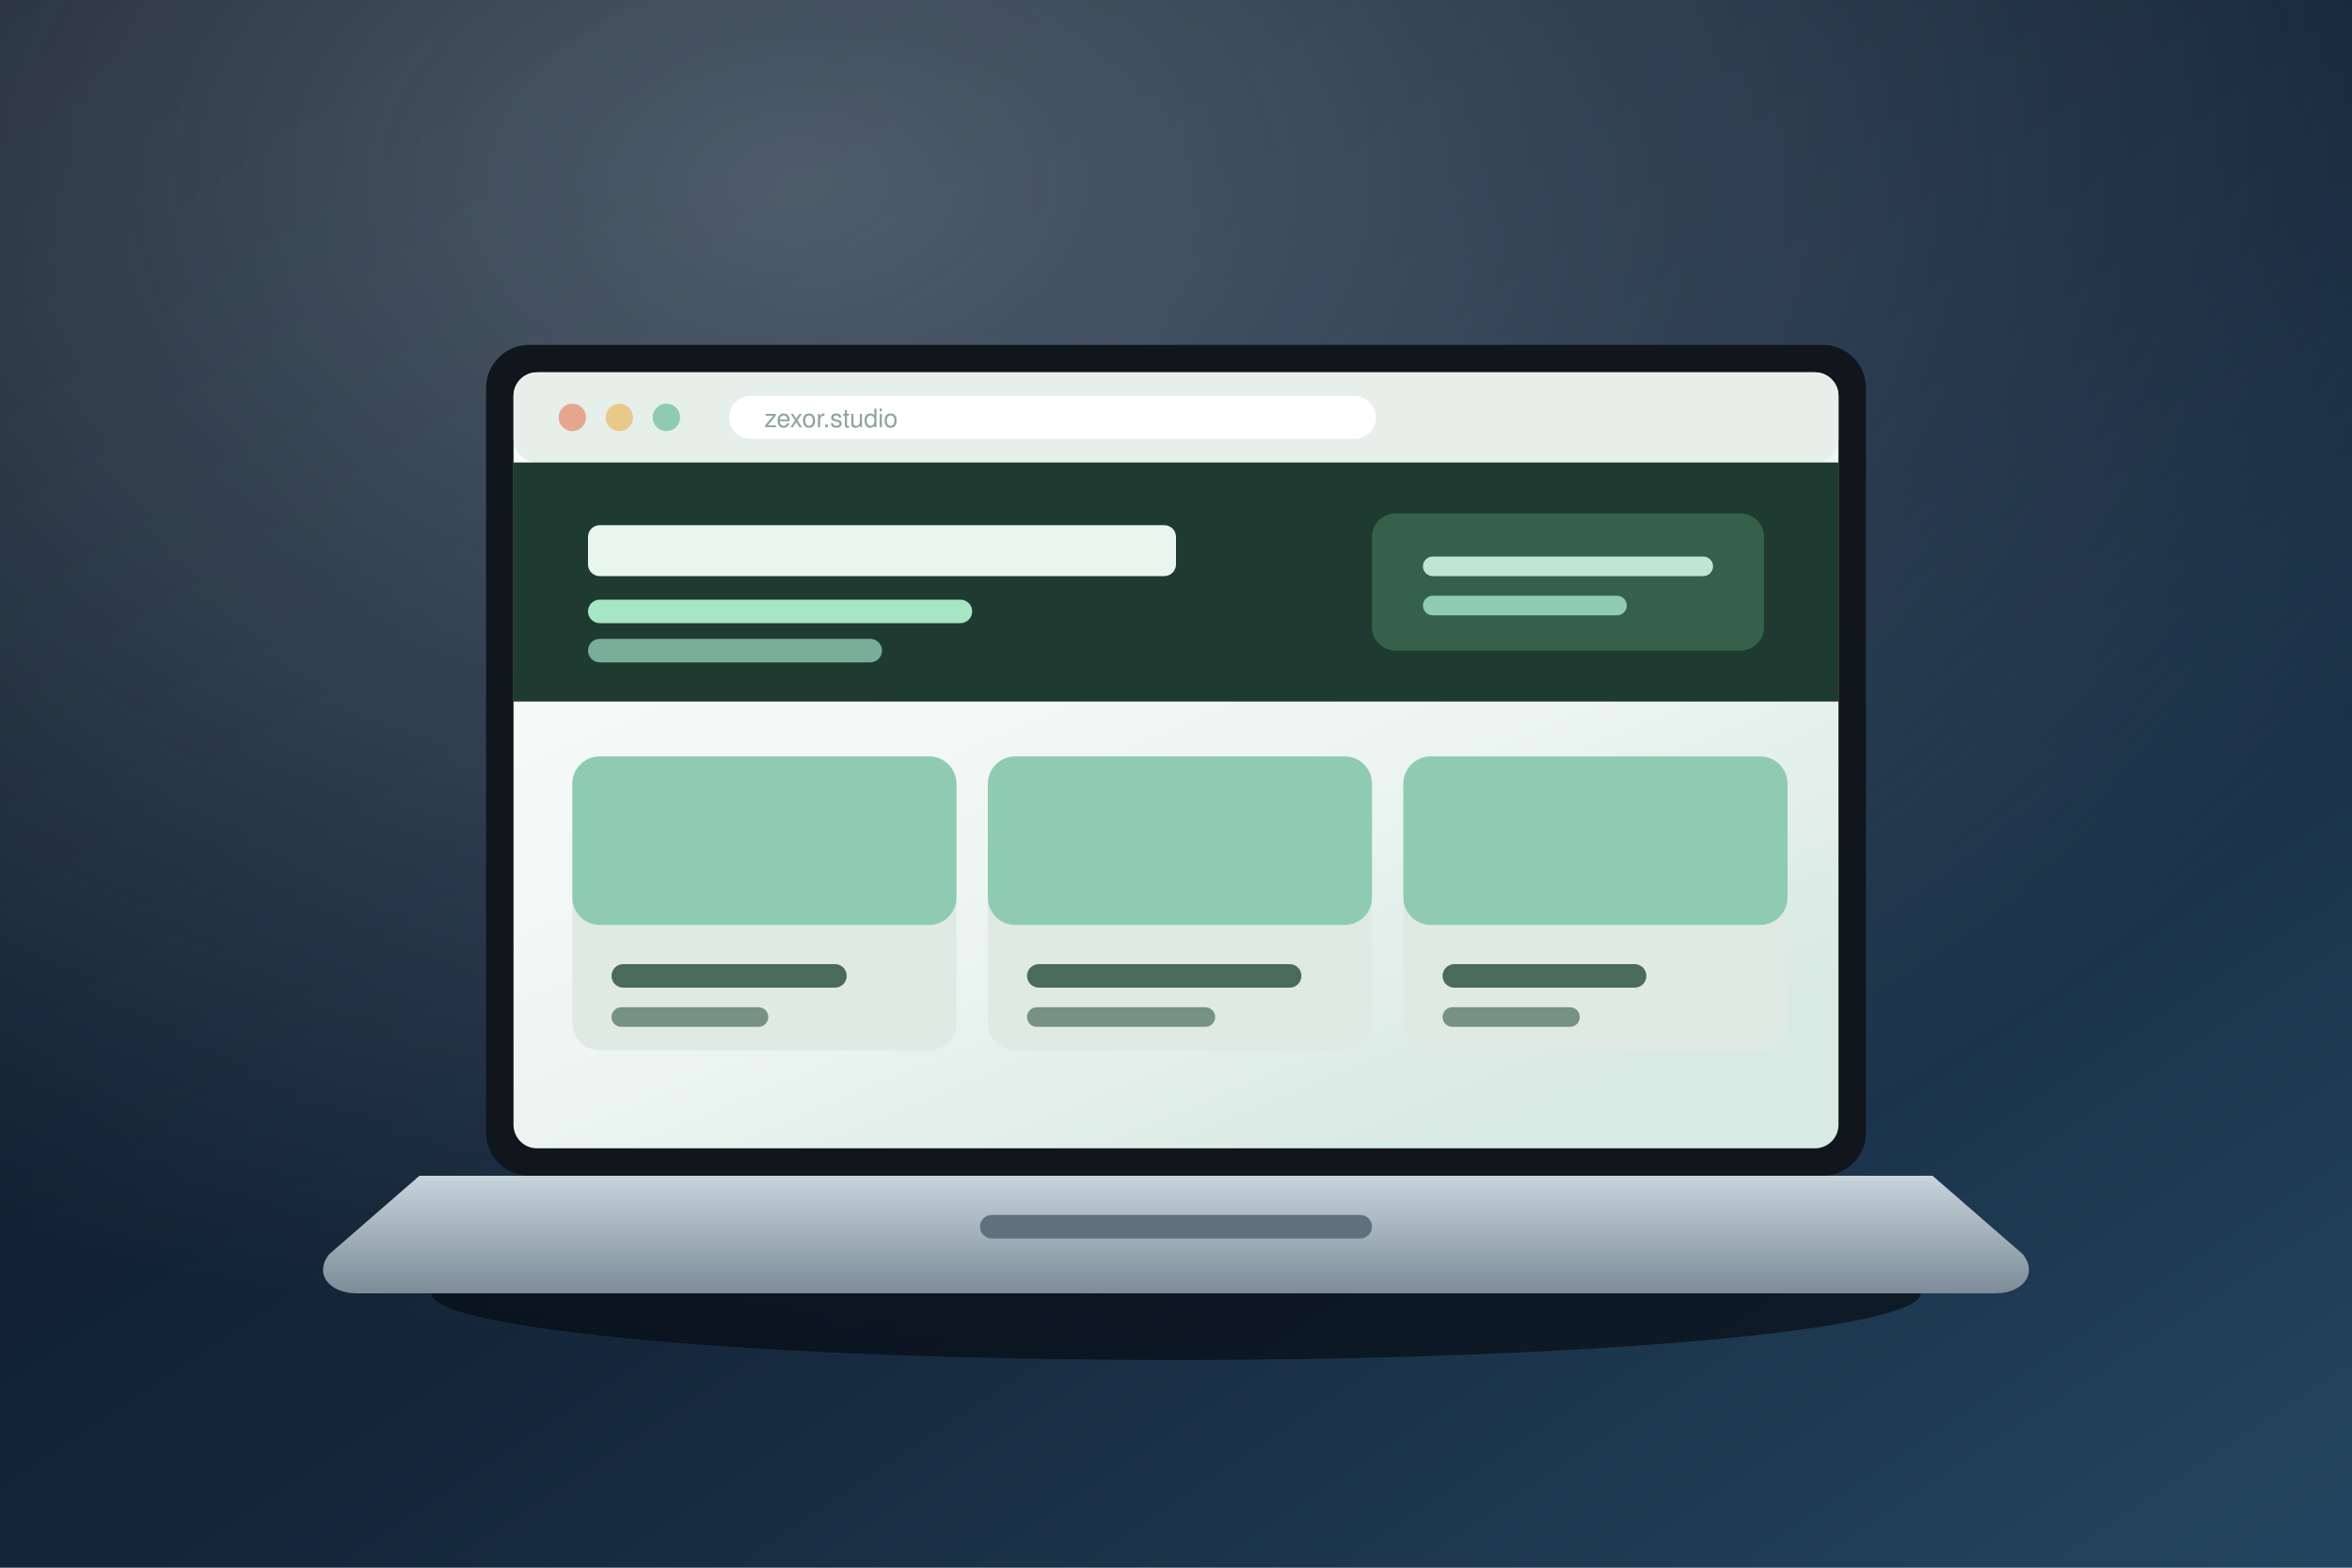
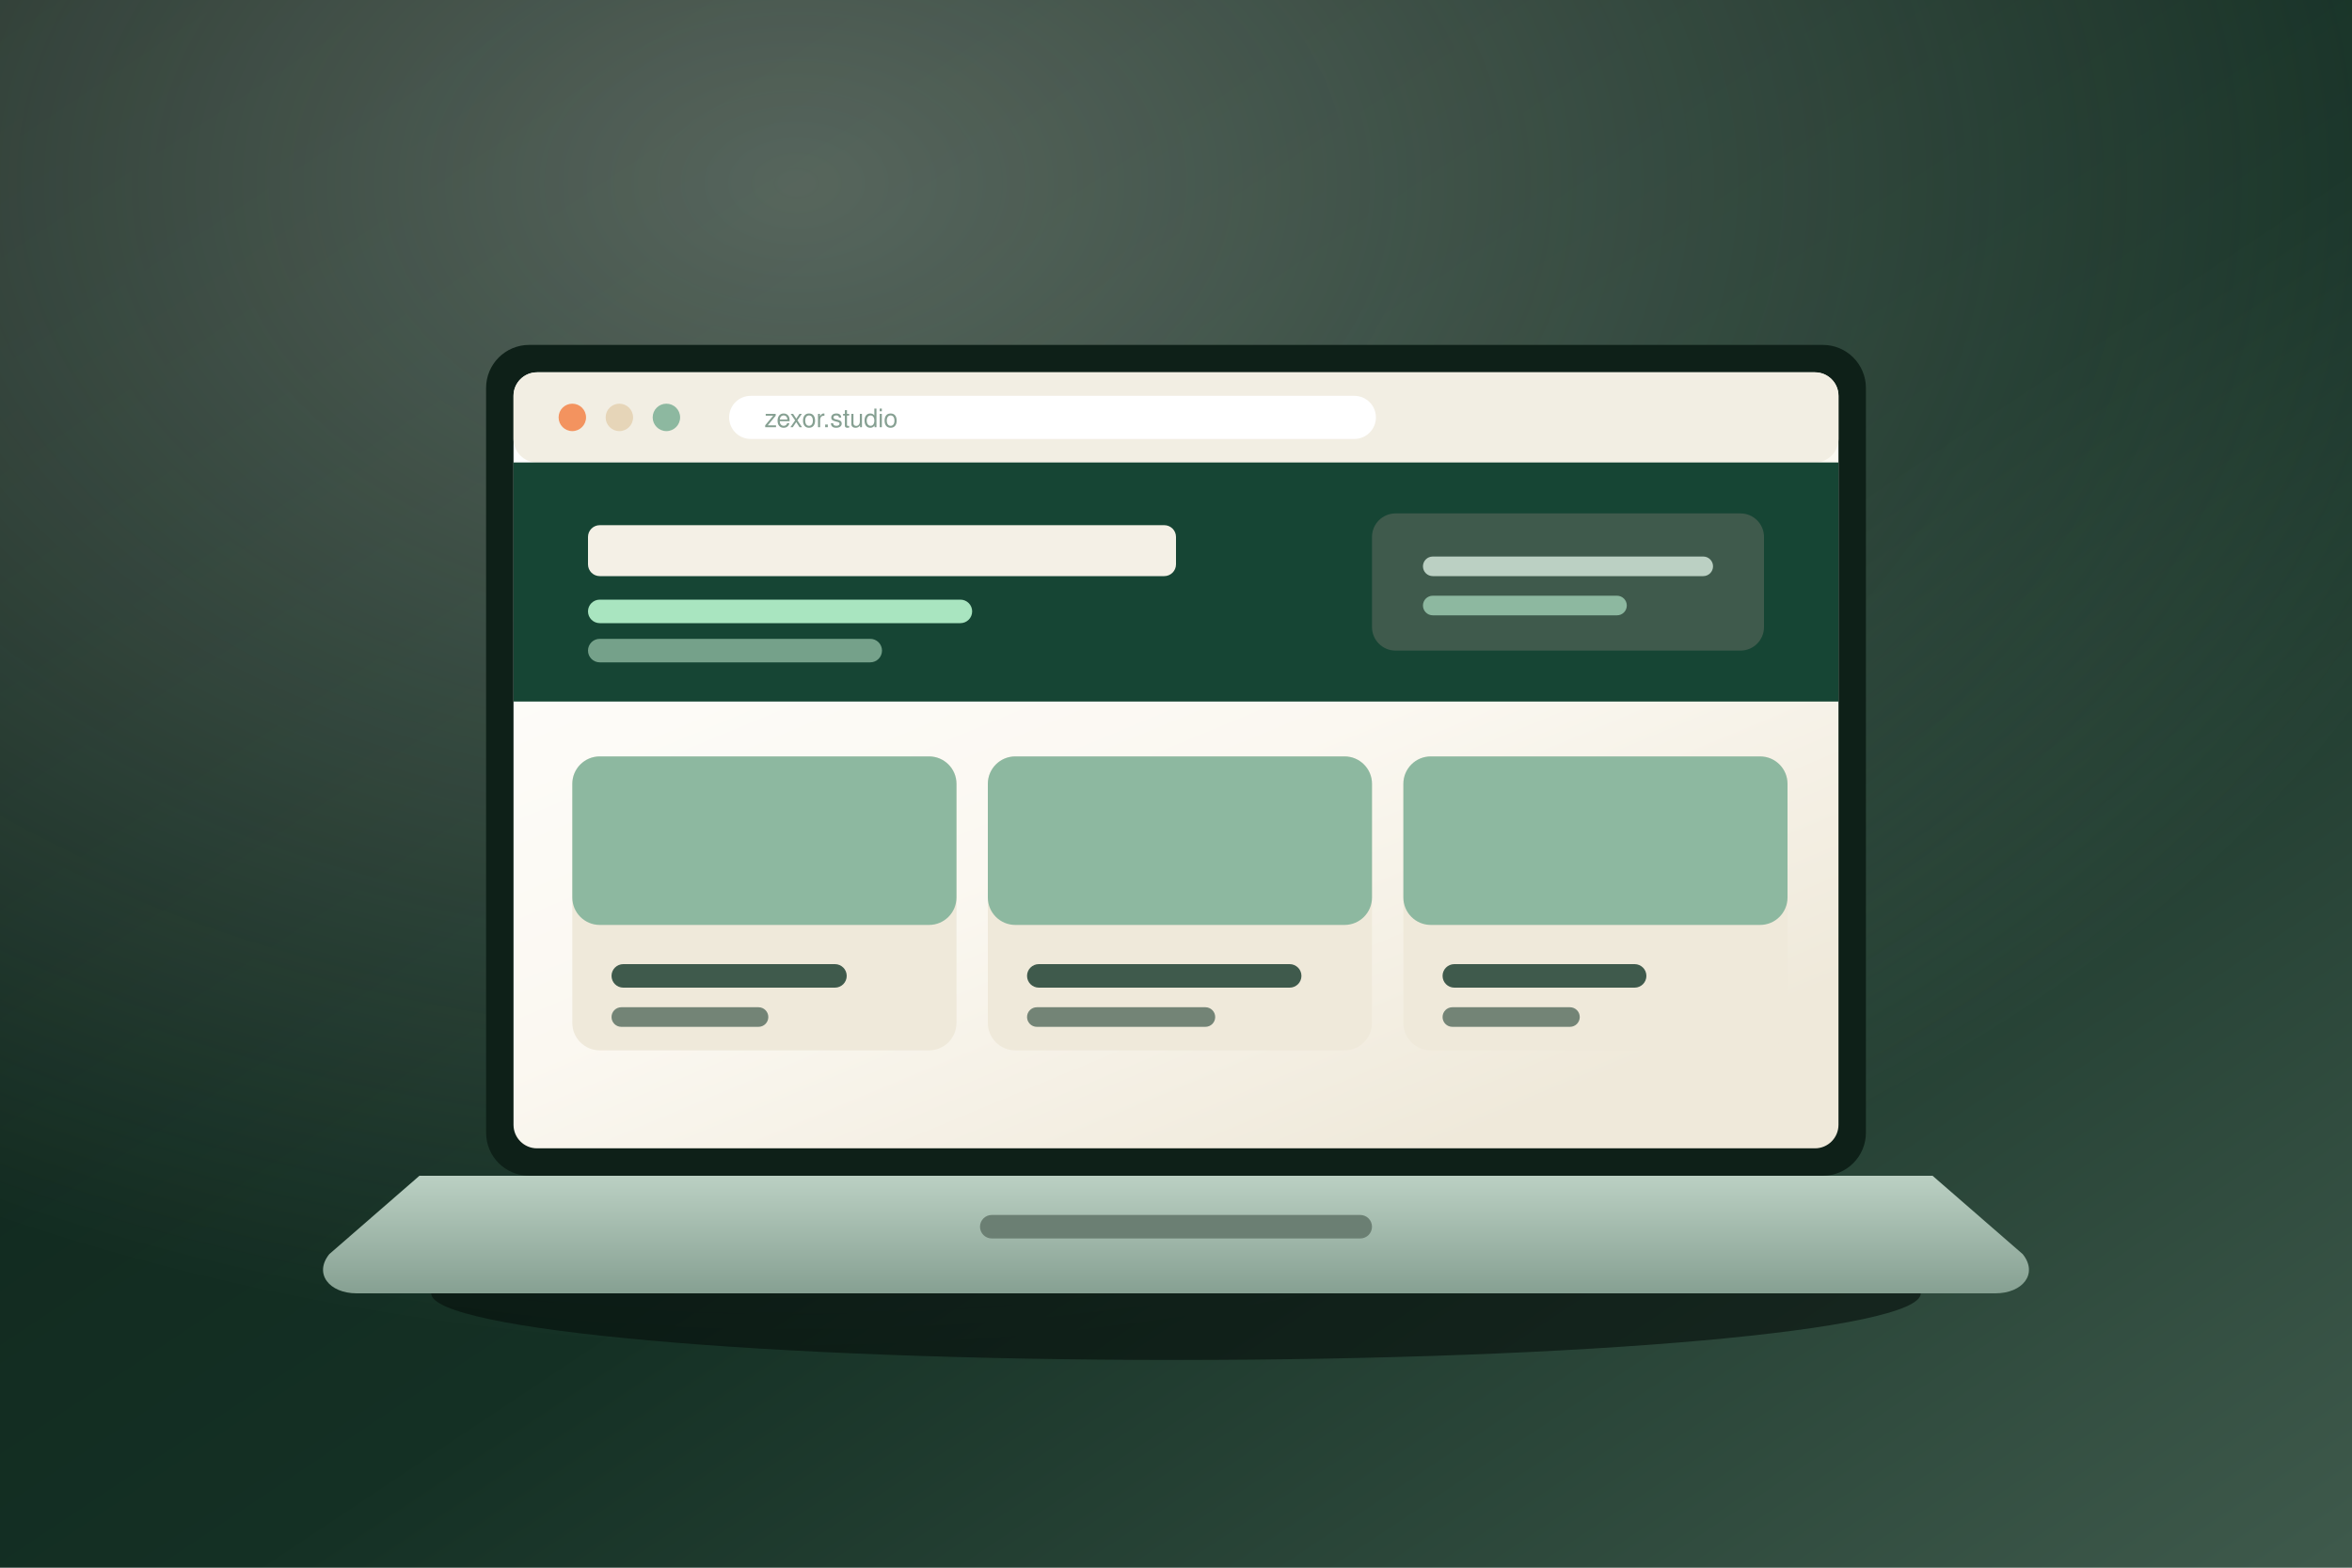
<svg xmlns="http://www.w3.org/2000/svg" viewBox="0 0 1200 800" preserveAspectRatio="xMidYMid slice" role="img" aria-label="Bespoke brand website on a laptop">
  <defs>
    <linearGradient id="w-bg" x1="0" y1="0" x2="1" y2="1">
-       <stop offset="0%" stop-color="#0b1420" />
-       <stop offset="55%" stop-color="#14263a" />
-       <stop offset="100%" stop-color="#244660" />
+       <stop offset="0%" stop-color="#0E2018" />
+       <stop offset="55%" stop-color="#143024" />
+       <stop offset="100%" stop-color="#3F5A4C" />
    </linearGradient>
    <radialGradient id="w-key" cx="34%" cy="12%" r="74%">
-       <stop offset="0%" stop-color="#e2f1ff" stop-opacity="0.3" />
-       <stop offset="100%" stop-color="#e2f1ff" stop-opacity="0" />
+       <stop offset="0%" stop-color="#FBF8F1" stop-opacity="0.3" />
+       <stop offset="100%" stop-color="#FBF8F1" stop-opacity="0" />
    </radialGradient>
    <linearGradient id="w-screen" x1="0" y1="0" x2="0.7" y2="1">
-       <stop offset="0%" stop-color="#fdfefe" />
-       <stop offset="60%" stop-color="#eef6f3" />
-       <stop offset="100%" stop-color="#d9e9e3" />
+       <stop offset="0%" stop-color="#FFFFFF" />
+       <stop offset="60%" stop-color="#FBF8F1" />
+       <stop offset="100%" stop-color="#EFE9DA" />
    </linearGradient>
    <linearGradient id="w-metal" x1="0" y1="0" x2="0" y2="1">
-       <stop offset="0%" stop-color="#c8d4dc" />
-       <stop offset="100%" stop-color="#7d8c98" />
+       <stop offset="0%" stop-color="#BBD0C3" />
+       <stop offset="100%" stop-color="#86A092" />
    </linearGradient>
  </defs>
  <rect width="1200" height="800" fill="url(#w-bg)" />
  <rect width="1200" height="800" fill="url(#w-key)" />
-   <ellipse cx="600" cy="660" rx="380" ry="34" fill="#03070c" opacity="0.6" />
-   <rect x="248" y="176" width="704" height="424" rx="22" fill="#10161c" />
+   <ellipse cx="600" cy="660" rx="380" ry="34" fill="#050E0A" opacity="0.6" />
+   <rect x="248" y="176" width="704" height="424" rx="22" fill="#0E2018" />
  <rect x="262" y="190" width="676" height="396" rx="12" fill="url(#w-screen)" />
-   <rect x="262" y="190" width="676" height="46" rx="12" fill="#e6efe9" />
-   <circle cx="292" cy="213" r="7" fill="#e6a68e" />
-   <circle cx="316" cy="213" r="7" fill="#e8c98a" />
-   <circle cx="340" cy="213" r="7" fill="#8fcbb0" />
-   <rect x="372" y="202" width="330" height="22" rx="11" fill="#ffffff" />
-   <text x="390" y="218" font-family="Helvetica, Arial, sans-serif" font-size="13" fill="#8fa3a0">zexor.studio</text>
-   <rect x="262" y="236" width="676" height="122" fill="#1f3b31" />
-   <rect x="300" y="268" width="300" height="26" rx="6" fill="#e9f6f0" />
-   <rect x="300" y="306" width="196" height="12" rx="6" fill="#a6e6c4" />
-   <rect x="300" y="326" width="150" height="12" rx="6" fill="#8fcbb0" opacity="0.8" />
-   <rect x="700" y="262" width="200" height="70" rx="12" fill="#35614a" />
-   <rect x="726" y="284" width="148" height="10" rx="5" fill="#bfe6d5" />
-   <rect x="726" y="304" width="104" height="10" rx="5" fill="#8fcbb0" />
-   <g fill="#dfeae4">
+   <rect x="262" y="190" width="676" height="46" rx="12" fill="#F2EEE3" />
+   <circle cx="292" cy="213" r="7" fill="#F3935F" />
+   <circle cx="316" cy="213" r="7" fill="#E6D5B8" />
+   <circle cx="340" cy="213" r="7" fill="#8DB8A0" />
+   <rect x="372" y="202" width="330" height="22" rx="11" fill="#FFFFFF" />
+   <text x="390" y="218" font-family="Helvetica, Arial, sans-serif" font-size="13" fill="#86A092">zexor.studio</text>
+   <rect x="262" y="236" width="676" height="122" fill="#164534" />
+   <rect x="300" y="268" width="300" height="26" rx="6" fill="#F4F0E6" />
+   <rect x="300" y="306" width="196" height="12" rx="6" fill="#A9E5C0" />
+   <rect x="300" y="326" width="150" height="12" rx="6" fill="#8DB8A0" opacity="0.8" />
+   <rect x="700" y="262" width="200" height="70" rx="12" fill="#3F5A4C" />
+   <rect x="726" y="284" width="148" height="10" rx="5" fill="#BBD0C3" />
+   <rect x="726" y="304" width="104" height="10" rx="5" fill="#8DB8A0" />
+   <g fill="#EFE9DA">
    <rect x="292" y="386" width="196" height="150" rx="14" />
    <rect x="504" y="386" width="196" height="150" rx="14" />
    <rect x="716" y="386" width="196" height="150" rx="14" />
  </g>
-   <g fill="#8fcbb0">
+   <g fill="#8DB8A0">
    <rect x="292" y="386" width="196" height="86" rx="14" />
    <rect x="504" y="386" width="196" height="86" rx="14" />
    <rect x="716" y="386" width="196" height="86" rx="14" />
  </g>
-   <g fill="#4a6b5c">
+   <g fill="#3F5A4C">
    <rect x="312" y="492" width="120" height="12" rx="6" />
    <rect x="524" y="492" width="140" height="12" rx="6" />
    <rect x="736" y="492" width="104" height="12" rx="6" />
    <rect x="312" y="514" width="80" height="10" rx="5" opacity="0.7" />
    <rect x="524" y="514" width="96" height="10" rx="5" opacity="0.7" />
    <rect x="736" y="514" width="70" height="10" rx="5" opacity="0.7" />
  </g>
  <path d="M214 600 L986 600 L1032 640 C1040 650 1032 660 1018 660 L182 660 C168 660 160 650 168 640 Z" fill="url(#w-metal)" />
-   <rect x="500" y="620" width="200" height="12" rx="6" fill="#5f6f7b" />
+   <rect x="500" y="620" width="200" height="12" rx="6" fill="#6B7F73" />
</svg>
